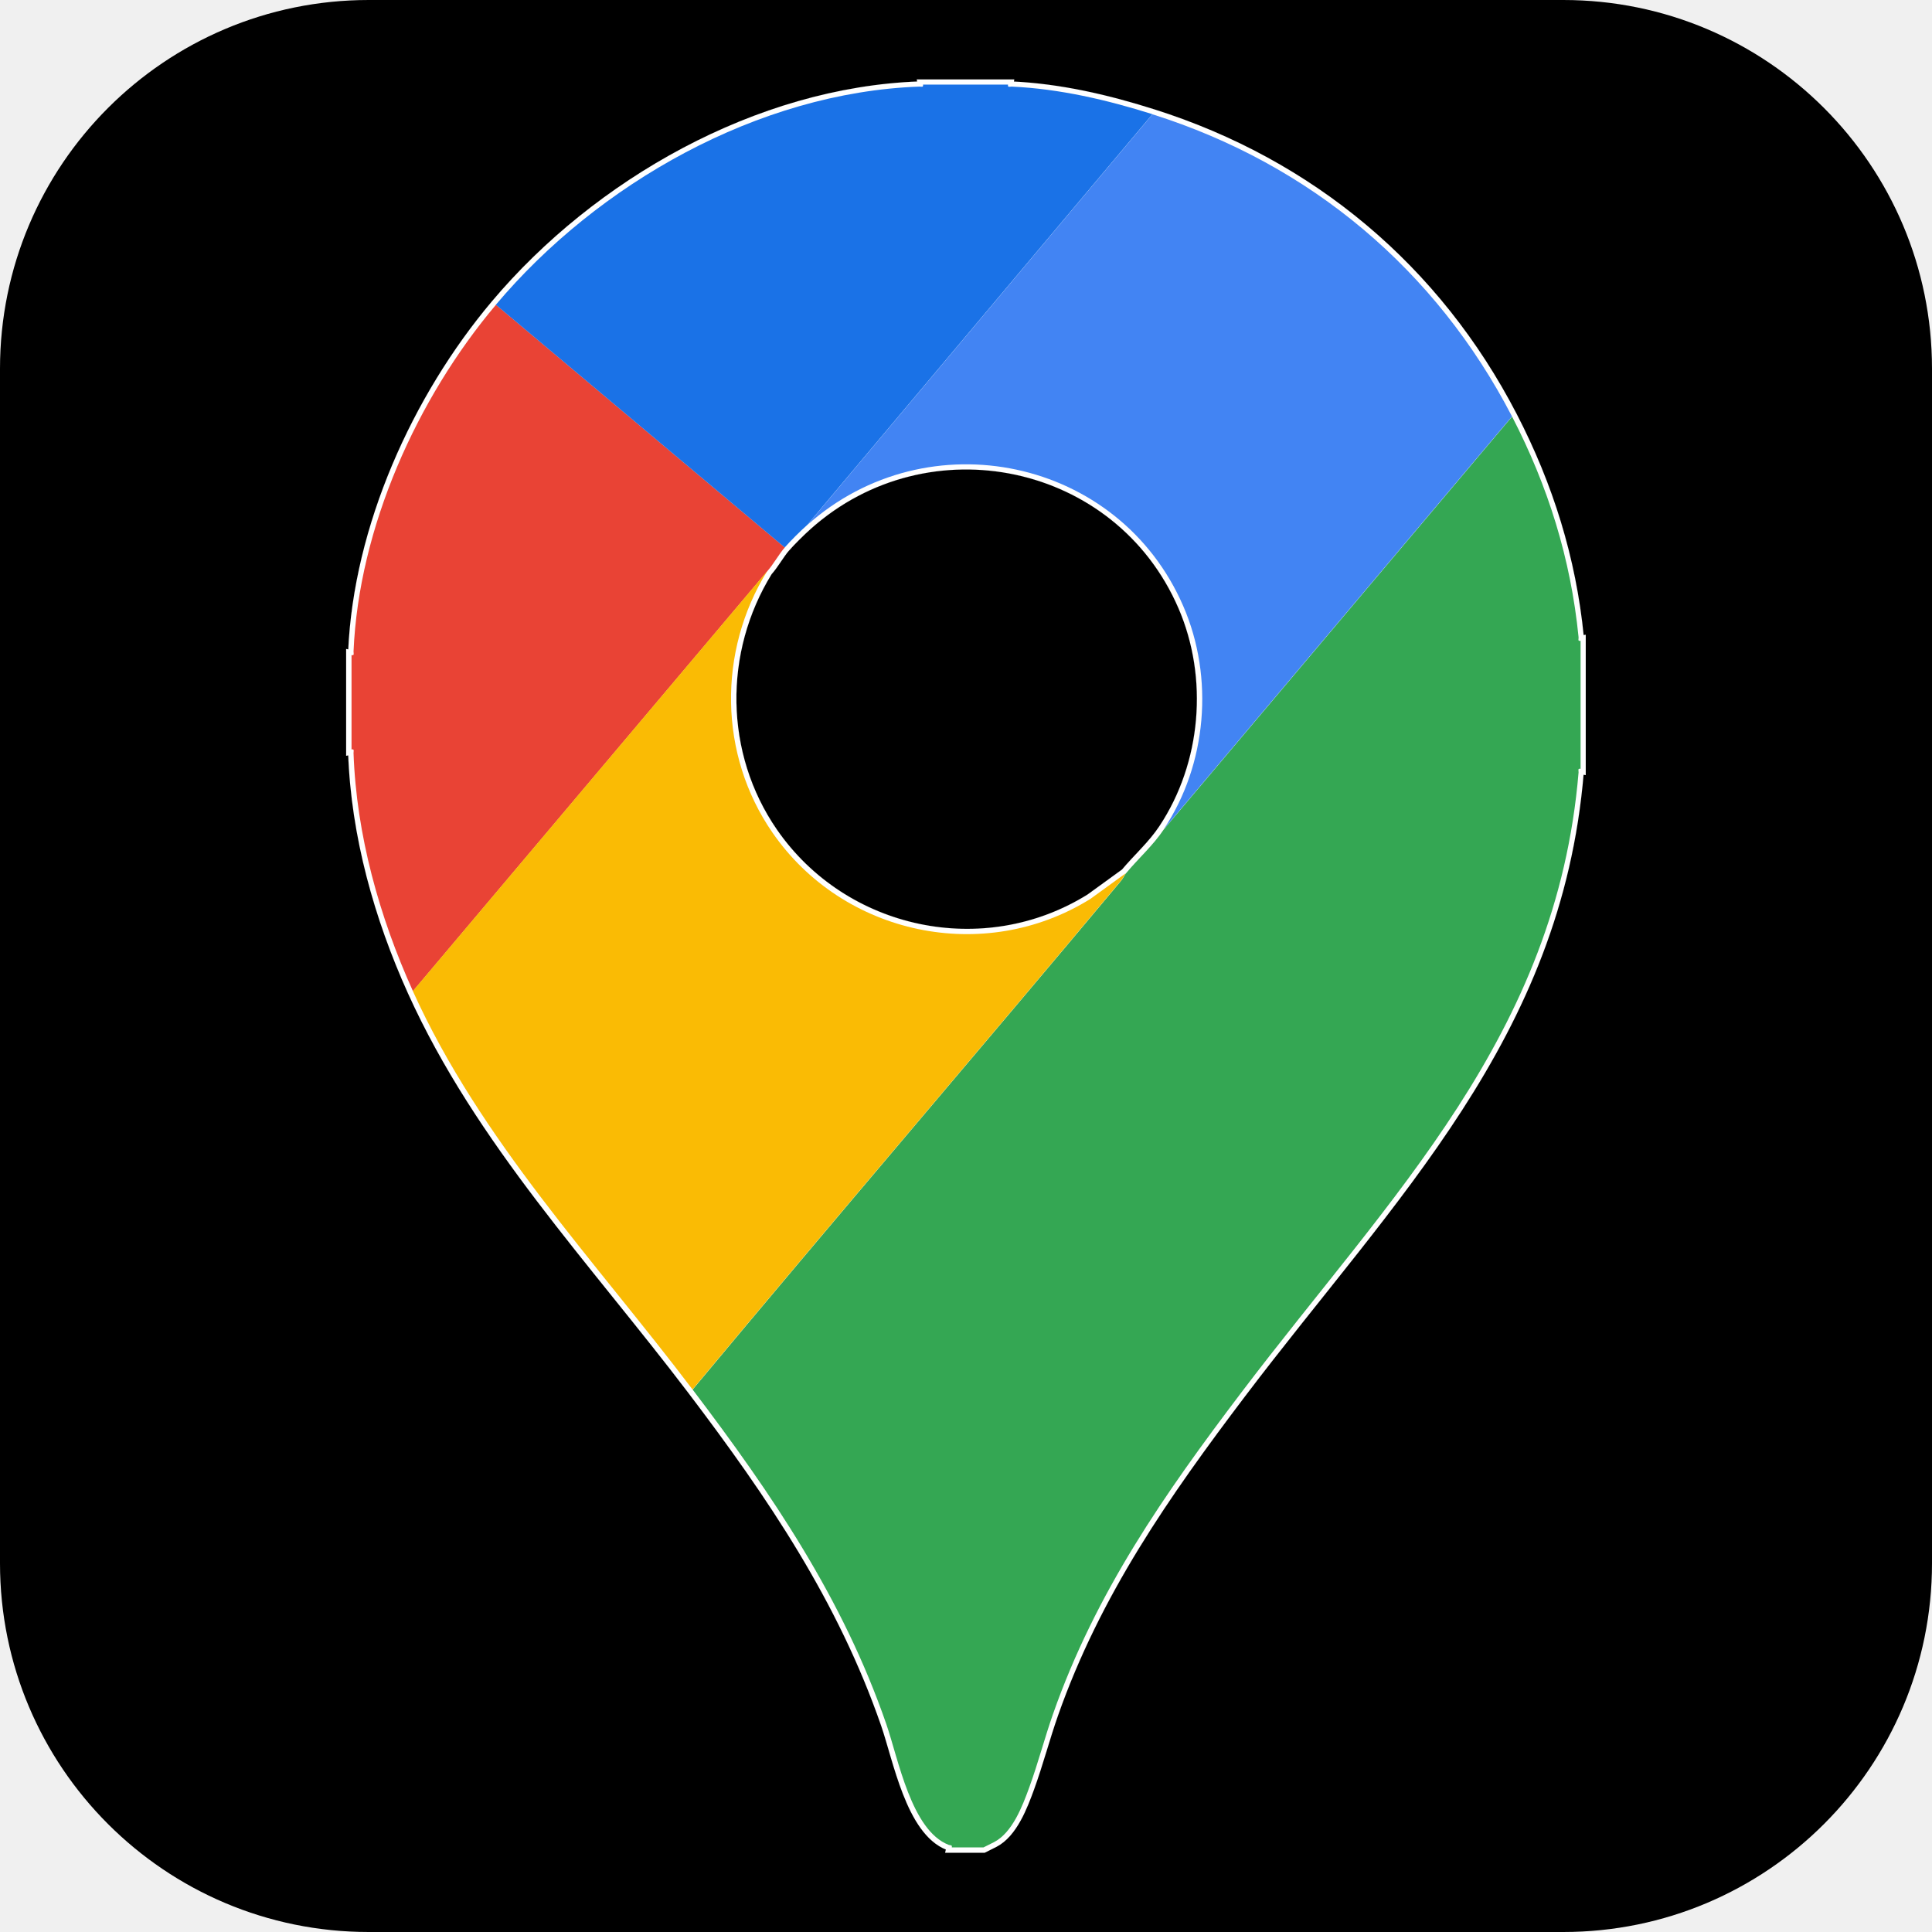
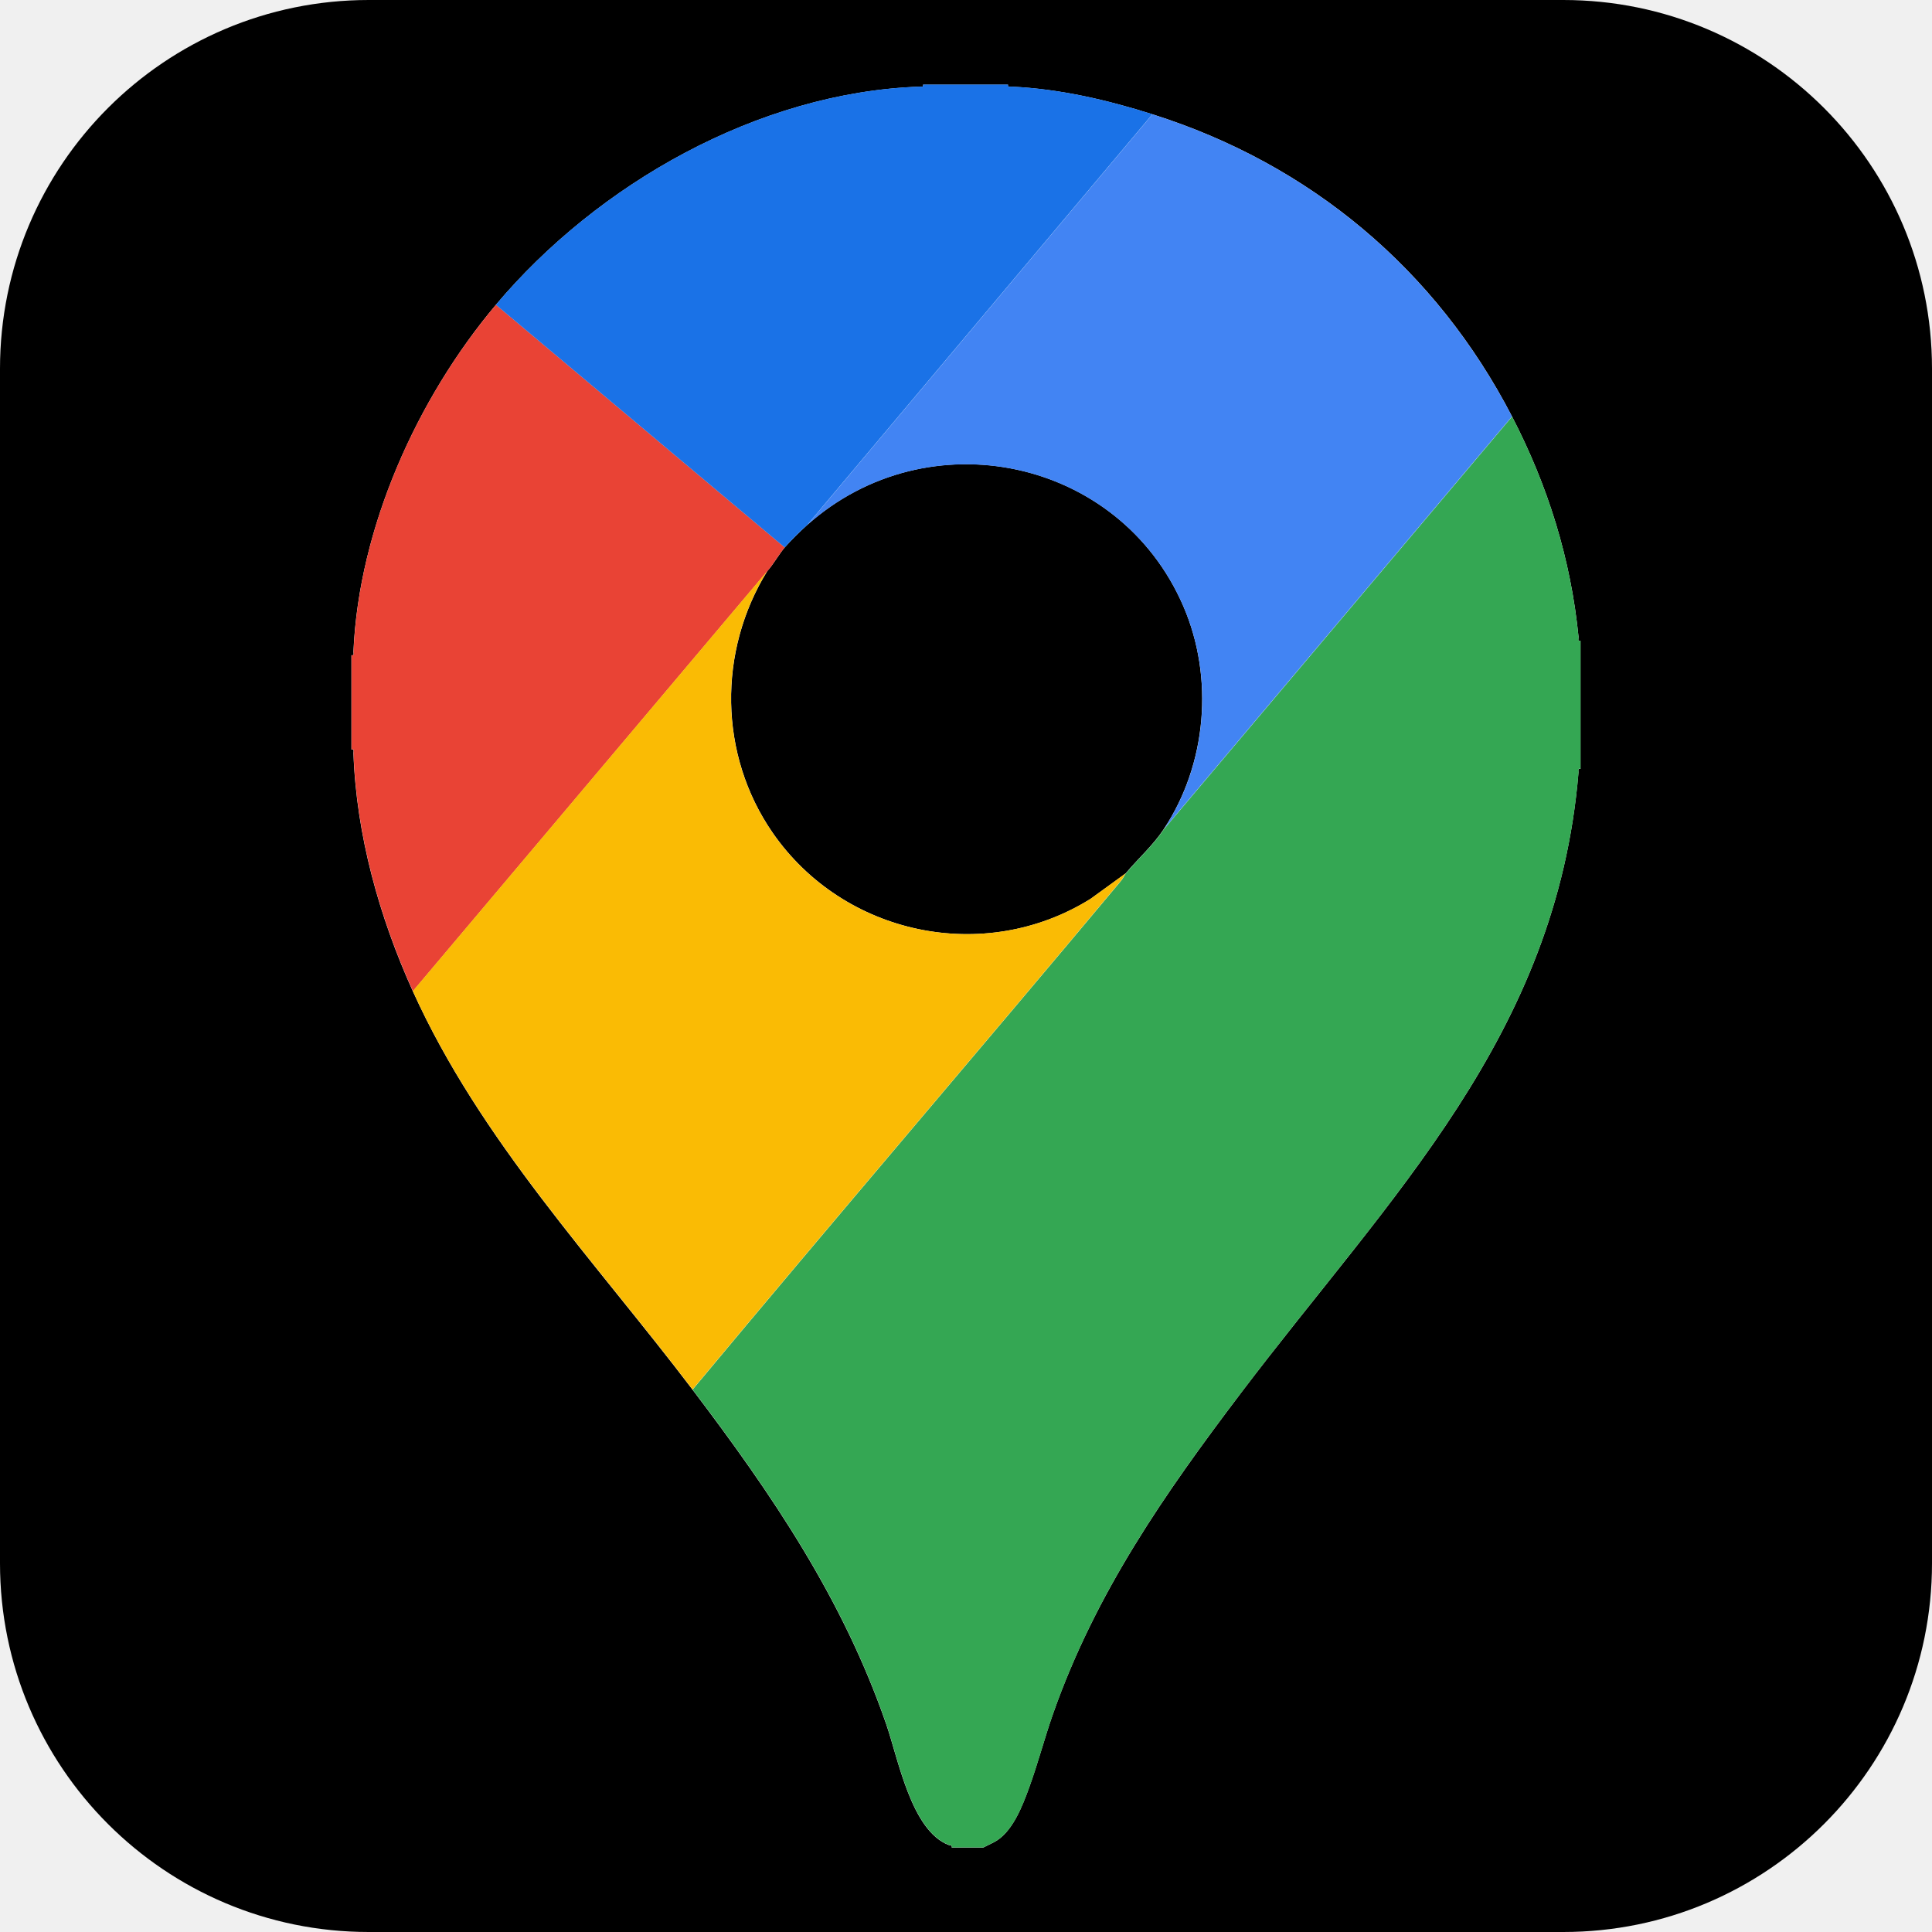
<svg xmlns="http://www.w3.org/2000/svg" id="Layer_2" data-name="Layer 2" viewBox="0 0 183.4 183.4">
  <defs>
    <style>
      .newGoogle-1 {
        fill: #e94335;
      }

      .newGoogle-2 {
        fill: #4284f3;
      }

      .newGoogle-3 {
        fill: #34a753;
      }

      .newGoogle-4 {
        fill: white;
-         stroke: white;
        stroke-width: 1;
-         filter: drop-shadow(0 0 8px rgba(0, 0, 0, 0.25));
      }
      .dark .newGoogle-4 {
        fill: hsl(0, 0%, 10%);
        stroke: hsl(0, 0%, 10%);
      }

      .newGoogle-5 {
        fill: #fabb04;
      }

      .newGoogle-6 {
        fill: #1a72e7;
      }
    </style>
  </defs>
  <g id="Layer_2-2" data-name="Layer 2">
    <rect fill="currentColor" width="183.4" height="183.4" rx="35" ry="35" />
    <g>
      <path class="newGoogle-4" d="M149.85,60.49c-.74-7.45-2.91-14.37-6.32-20.96-7.21-13.93-19.13-23.94-34.13-28.68-4.32-1.37-8.81-2.41-13.37-2.62-.19,0-.39.1-.34-.19h-8.07c.05.29-.15.19-.34.19-15.31.55-30.54,9.23-40.21,20.71-7.48,8.88-13.01,21.16-13.52,32.92,0,.19.1.39-.19.34v8.95c.29-.05.19.15.19.34.27,7.78,2.46,15.58,5.64,22.61,6.41,14.17,17.25,25.57,26.55,37.82,7.55,9.95,14.26,19.83,18.38,31.74,1.16,3.35,2.38,10.11,5.93,11.48.15.06.35-.03.29.24h3.01l1-.5c1.75-.9,2.71-3.45,3.35-5.21.83-2.29,1.45-4.67,2.26-6.98,4.04-11.49,10.58-20.87,17.85-30.47,14.2-18.74,29.95-33.9,32.03-58.89.02-.19-.11-.39.19-.34v-12.15c-.31.05-.17-.16-.19-.34ZM106.87,82.9l-3.35,2.43c-10.09,6.29-23.45,3.44-30.18-6.29-5.11-7.4-5.21-17.21-.5-24.83.58-.64,1.12-1.62,1.65-2.24.58-.66,1.46-1.53,2.14-2.14,11.44-10.2,29.61-6.39,35.7,7.71,2.93,6.79,2.23,15.01-1.86,21.17-1.02,1.54-2.42,2.78-3.6,4.18Z" />
      <path class="newGoogle-3" d="M143.53,39.53c3.41,6.59,5.58,13.5,6.32,20.96.02.18-.12.39.19.34v12.15c-.3-.05-.18.15-.19.34-2.09,24.99-17.83,40.15-32.03,58.89-7.28,9.6-13.82,18.98-17.85,30.47-.81,2.3-1.42,4.68-2.26,6.98-.64,1.76-1.6,4.31-3.35,5.21l-1,.5h-3.01c.06-.27-.14-.18-.29-.24-3.55-1.37-4.77-8.13-5.93-11.48-4.12-11.91-10.83-21.79-18.38-31.74,13.47-16.18,27.19-32.17,40.69-48.32.17-.2.32-.54.44-.68,1.17-1.41,2.58-2.65,3.6-4.18l33.06-39.19Z" />
      <path class="newGoogle-1" d="M74.49,51.98c-.54.61-1.08,1.6-1.65,2.24l-33.64,39.87c-3.18-7.03-5.37-14.83-5.64-22.61,0-.19.1-.39-.19-.34v-8.95c.29.05.19-.15.19-.34.5-11.76,6.03-24.04,13.52-32.92l27.42,23.04Z" />
      <path class="newGoogle-6" d="M95.69,8.03c-.05.3.15.19.34.19,4.56.21,9.05,1.26,13.37,2.62l-32.77,38.99c-.68.61-1.56,1.48-2.14,2.14l-27.42-23.04c9.67-11.48,24.9-20.16,40.21-20.71.19,0,.39.1.34-.19h8.07Z" />
      <path class="newGoogle-5" d="M106.87,82.9c-.12.14-.27.48-.44.68-13.5,16.16-27.22,32.14-40.69,48.32-9.29-12.26-20.14-23.65-26.55-37.82l33.64-39.87c-4.71,7.62-4.61,17.43.5,24.83,6.72,9.73,20.08,12.58,30.18,6.29l3.35-2.43Z" />
      <path class="newGoogle-2" d="M143.53,39.53l-33.06,39.19c4.1-6.16,4.8-14.38,1.86-21.17-6.09-14.1-24.26-17.91-35.7-7.71L109.4,10.85c15,4.74,26.91,14.76,34.13,28.68Z" />
    </g>
  </g>
</svg>
